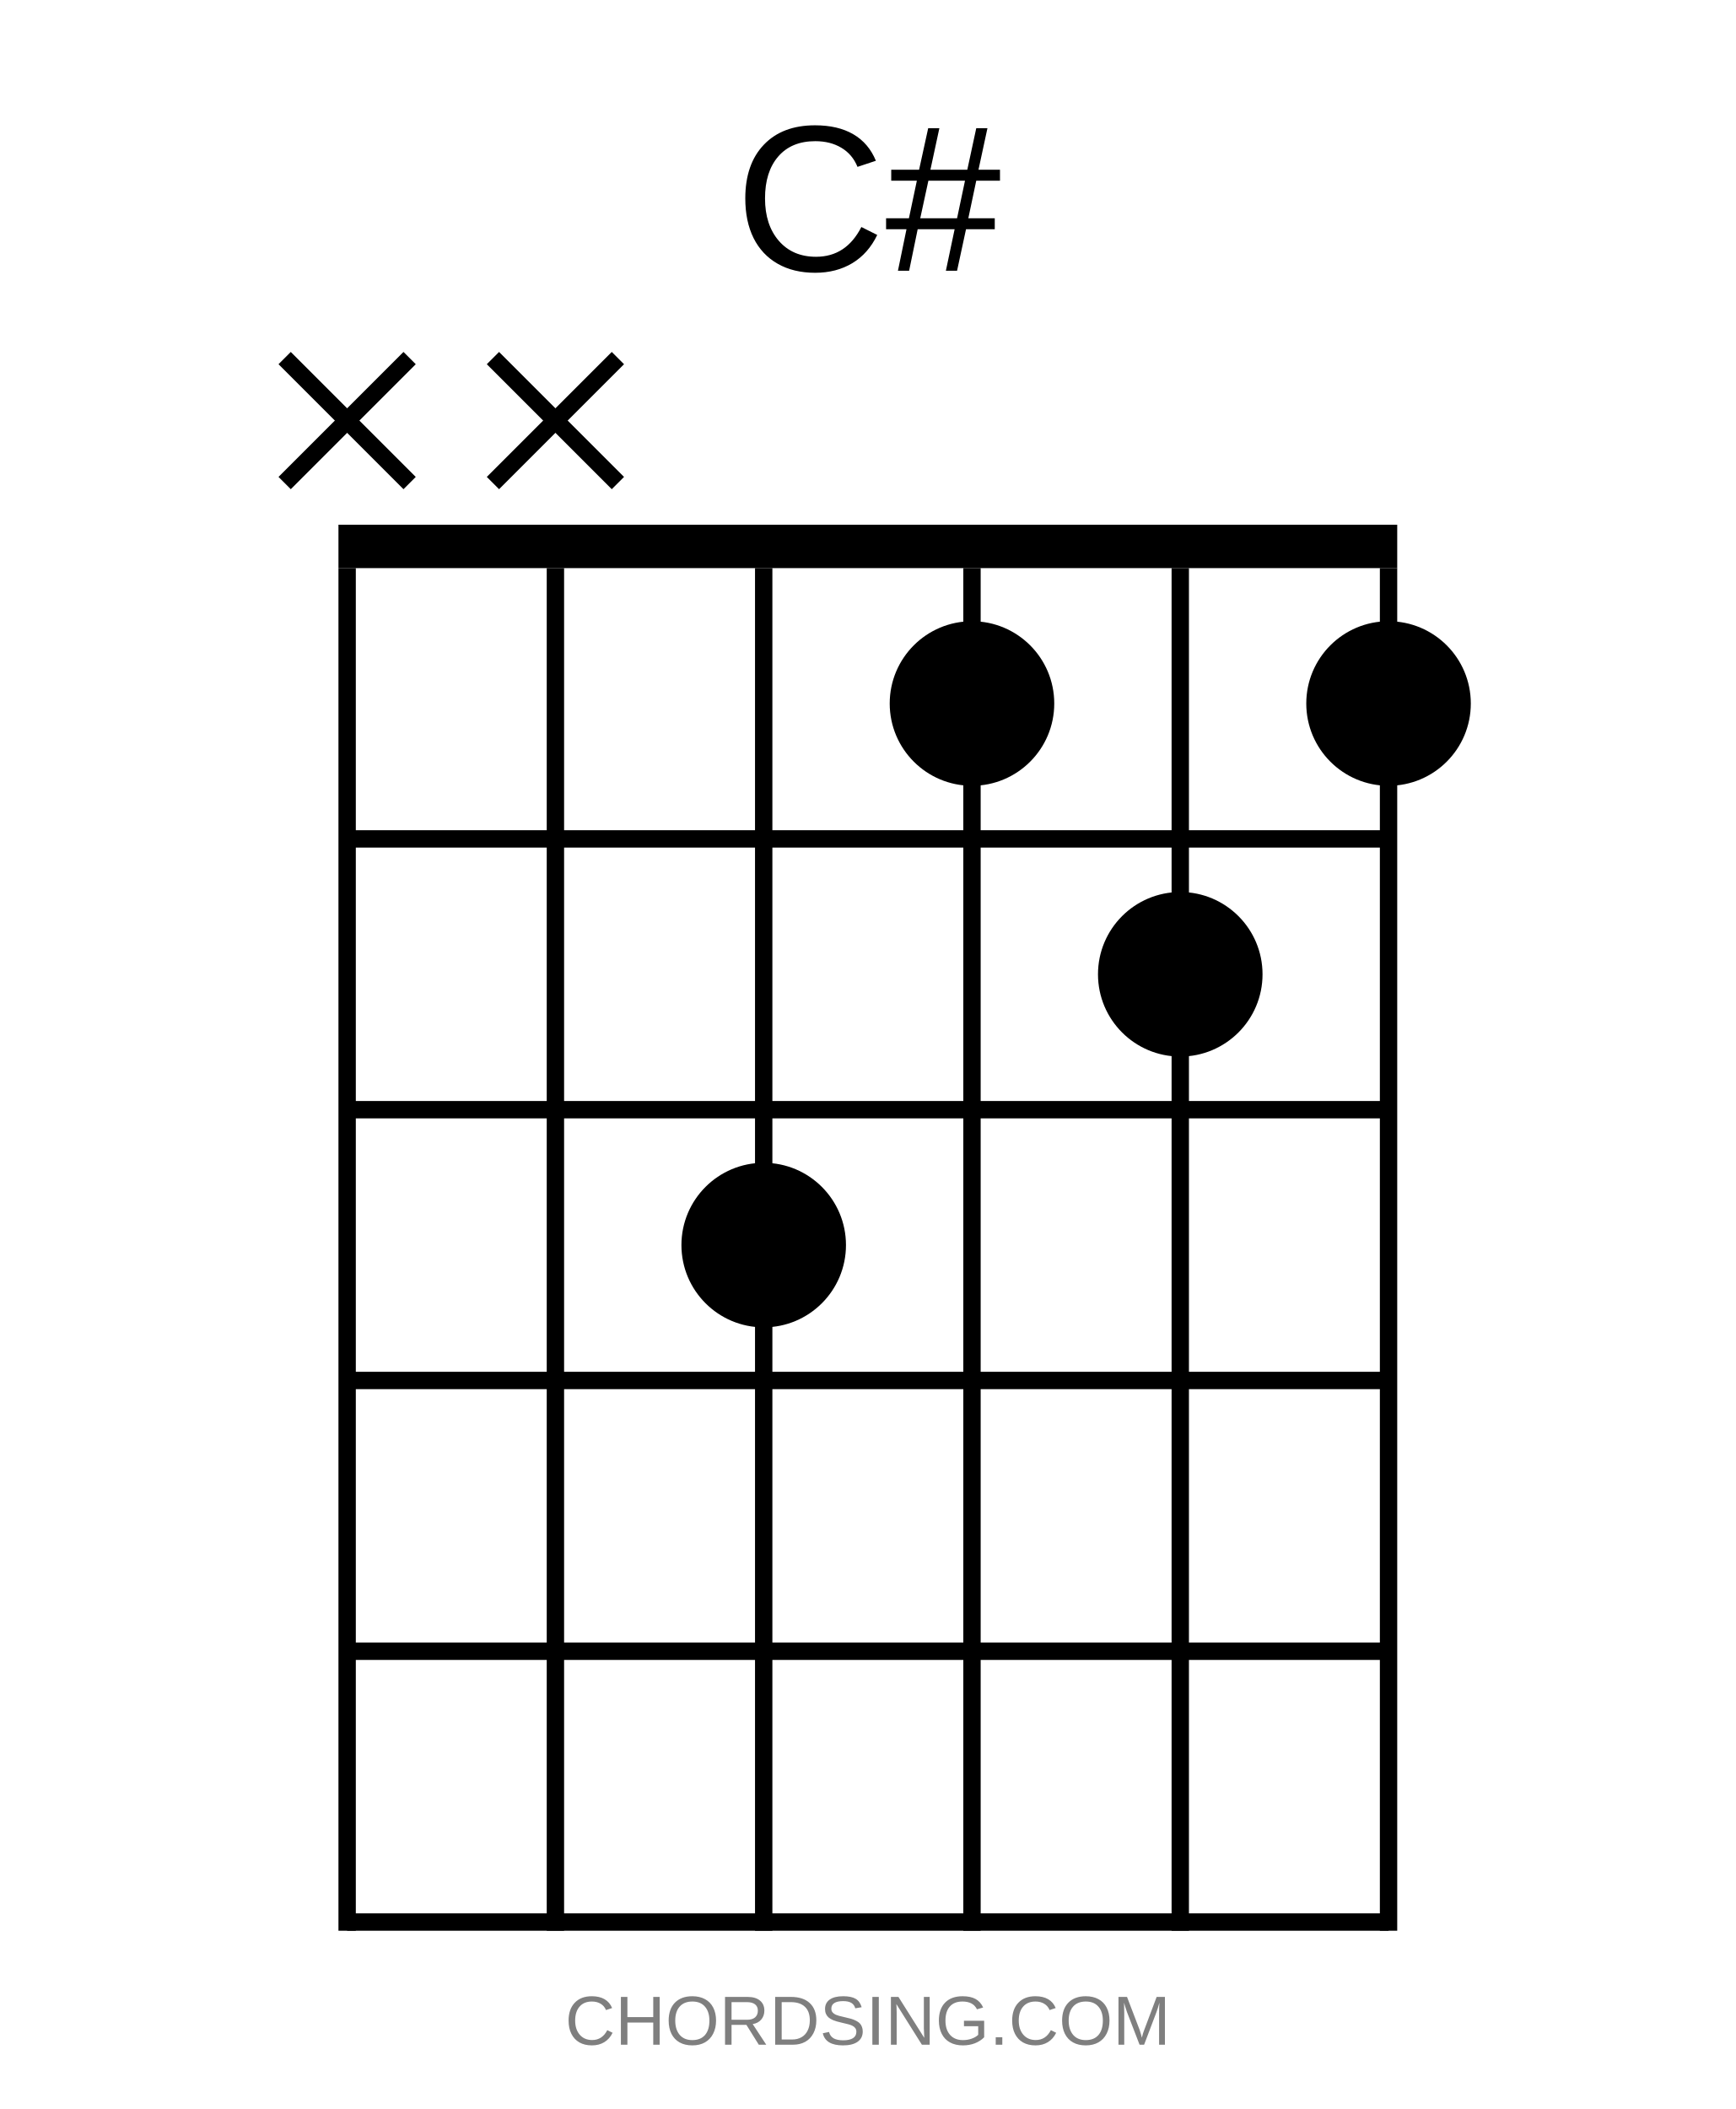
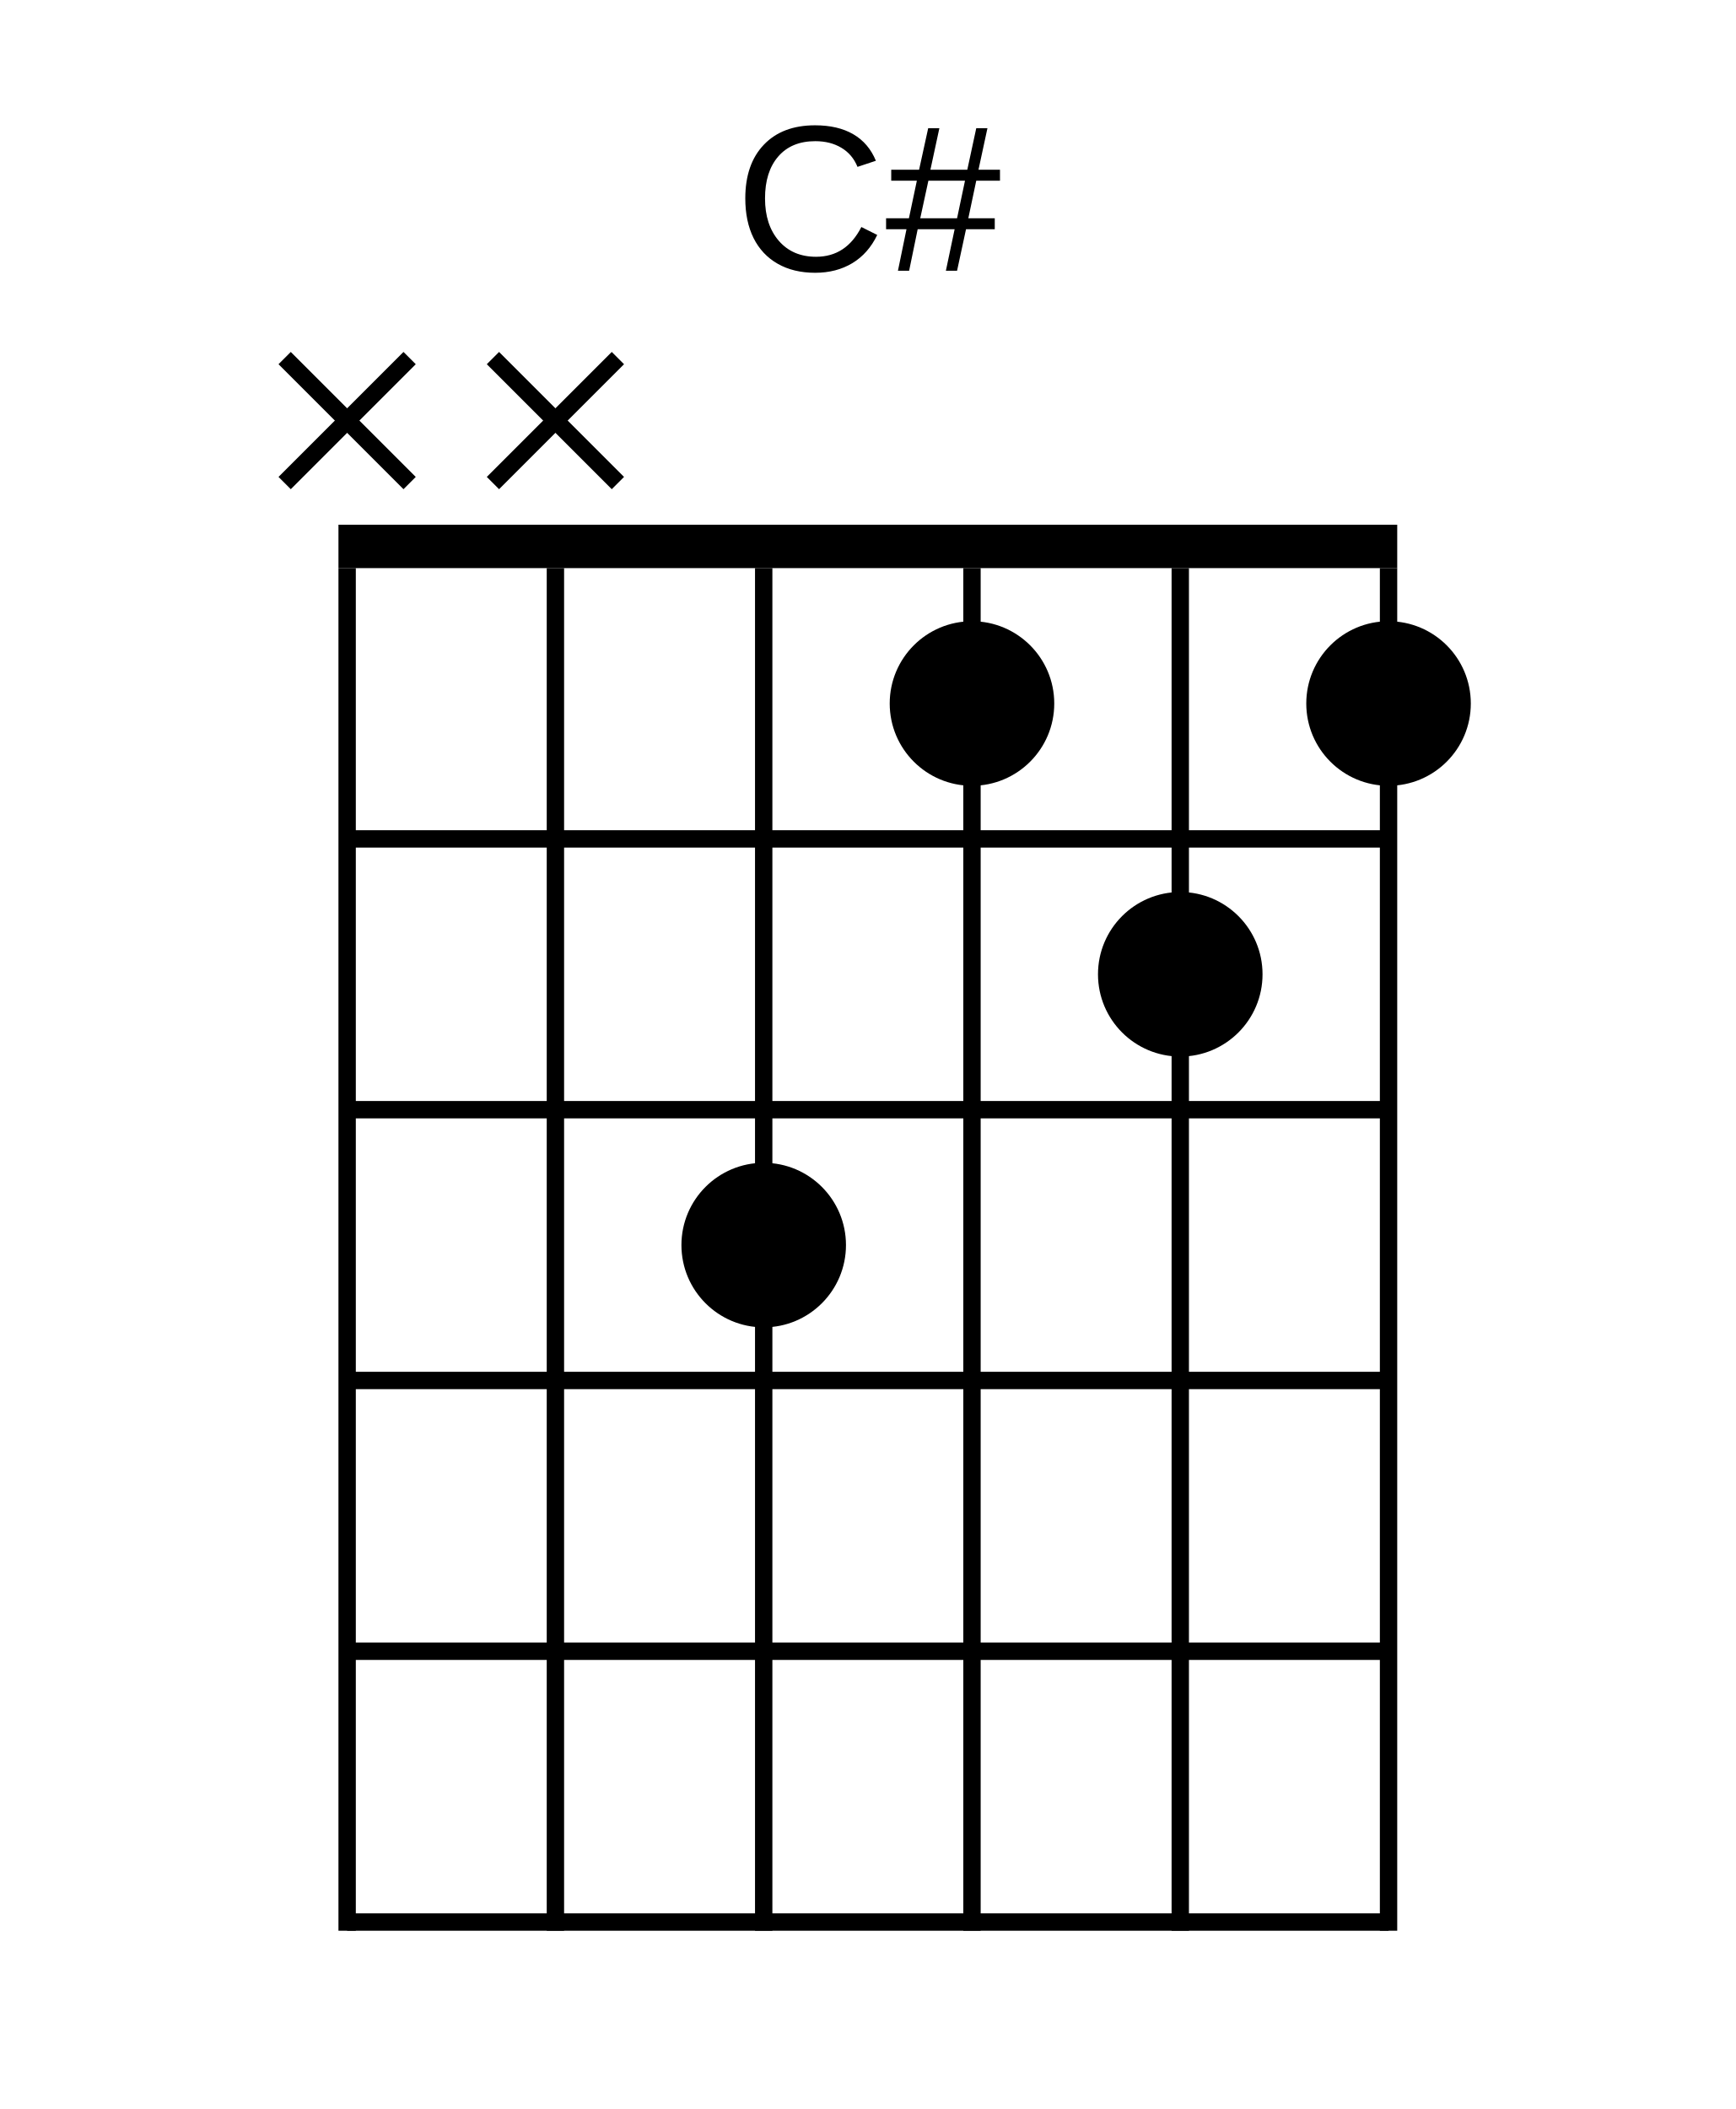
<svg xmlns="http://www.w3.org/2000/svg" version="1.1" preserveAspectRatio="xMidYMid meet" viewBox="0 0 400 485.998">
  <rect width="100%" height="100%" fill="rgba(255, 255, 255, 1)" />
  <text x="200" y="-0.011" font-family="Arial, &quot;Helvetica Neue&quot;, Helvetica, sans-serif" font-size="48" text-anchor="middle" fill="#000000" class="title">
    <tspan dy="62.4" x="200">C#</tspan>
  </text>
  <line x1="65.6" y1="82.516" x2="94.4" y2="111.316" stroke-width="4" stroke="#000000" />
  <line x1="65.6" y1="111.316" x2="94.4" y2="82.516" stroke-width="4" stroke="#000000" />
  <line x1="113.6" y1="82.516" x2="142.4" y2="111.316" stroke-width="4" stroke="#000000" />
  <line x1="113.6" y1="111.316" x2="142.4" y2="82.516" stroke-width="4" stroke="#000000" />
  <line x1="78" y1="125.916" x2="322" y2="125.916" stroke-width="10" stroke="#000000" />
  <line x1="80" y1="193.316" x2="320" y2="193.316" stroke-width="4" stroke="#000000" />
  <line x1="80" y1="255.716" x2="320" y2="255.716" stroke-width="4" stroke="#000000" />
  <line x1="80" y1="318.116" x2="320" y2="318.116" stroke-width="4" stroke="#000000" />
  <line x1="80" y1="380.516" x2="320" y2="380.516" stroke-width="4" stroke="#000000" />
  <line x1="80" y1="442.916" x2="320" y2="442.916" stroke-width="4" stroke="#000000" />
  <line x1="80" y1="130.916" x2="80" y2="444.916" stroke-width="4" stroke="#000000" />
  <line x1="128" y1="130.916" x2="128" y2="444.916" stroke-width="4" stroke="#000000" />
  <line x1="176" y1="130.916" x2="176" y2="444.916" stroke-width="4" stroke="#000000" />
  <line x1="224" y1="130.916" x2="224" y2="444.916" stroke-width="4" stroke="#000000" />
  <line x1="272" y1="130.916" x2="272" y2="444.916" stroke-width="4" stroke="#000000" />
  <line x1="320" y1="130.916" x2="320" y2="444.916" stroke-width="4" stroke="#000000" />
  <circle r="18.96" cx="224" cy="162.116" fill="#000000" stroke-width="0" stroke="#000000" class="finger finger-string-3 finger-fret-0 finger-string-3-fret-0 finger-circle" />
  <circle r="18.96" cx="320" cy="162.116" fill="#000000" stroke-width="0" stroke="#000000" class="finger finger-string-5 finger-fret-0 finger-string-5-fret-0 finger-circle" />
  <circle r="18.96" cx="272" cy="224.516" fill="#000000" stroke-width="0" stroke="#000000" class="finger finger-string-4 finger-fret-1 finger-string-4-fret-1 finger-circle" />
  <circle r="18.96" cx="176" cy="286.916" fill="#000000" stroke-width="0" stroke="#000000" class="finger finger-string-2 finger-fret-2 finger-string-2-fret-2 finger-circle" />
  <text x="80" y="455.396" font-family="Arial, &quot;Helvetica Neue&quot;, Helvetica, sans-serif" font-size="28" text-anchor="middle" dominant-baseline="central" fill="#000000" class="tuning tuning-0" />
  <text x="128" y="455.396" font-family="Arial, &quot;Helvetica Neue&quot;, Helvetica, sans-serif" font-size="28" text-anchor="middle" dominant-baseline="central" fill="#000000" class="tuning tuning-1" />
  <text x="176" y="455.396" font-family="Arial, &quot;Helvetica Neue&quot;, Helvetica, sans-serif" font-size="28" text-anchor="middle" dominant-baseline="central" fill="#000000" class="tuning tuning-2" />
  <text x="224" y="455.396" font-family="Arial, &quot;Helvetica Neue&quot;, Helvetica, sans-serif" font-size="28" text-anchor="middle" dominant-baseline="central" fill="#000000" class="tuning tuning-3" />
  <text x="272" y="455.396" font-family="Arial, &quot;Helvetica Neue&quot;, Helvetica, sans-serif" font-size="28" text-anchor="middle" dominant-baseline="central" fill="#000000" class="tuning tuning-4" />
  <text x="320" y="455.396" font-family="Arial, &quot;Helvetica Neue&quot;, Helvetica, sans-serif" font-size="28" text-anchor="middle" dominant-baseline="central" fill="#000000" class="tuning tuning-5" />
  <text x="200" y="450.385" font-family="Arial, &quot;Helvetica Neue&quot;, Helvetica, sans-serif" font-size="16" text-anchor="middle" fill="rgba(0, 0, 0, 0.5)" class="watermark">
-     <tspan dy="20.8" x="200">CHORDSING.COM</tspan>
+     <tspan dy="20.8" x="200" />
  </text>
  <circle r="0" cx="0" cy="0" fill="none" stroke-width="0" stroke="transparent" class="top-left" />
  <circle r="0" cx="400" cy="0" fill="none" stroke-width="0" stroke="transparent" class="top-right" />
</svg>
